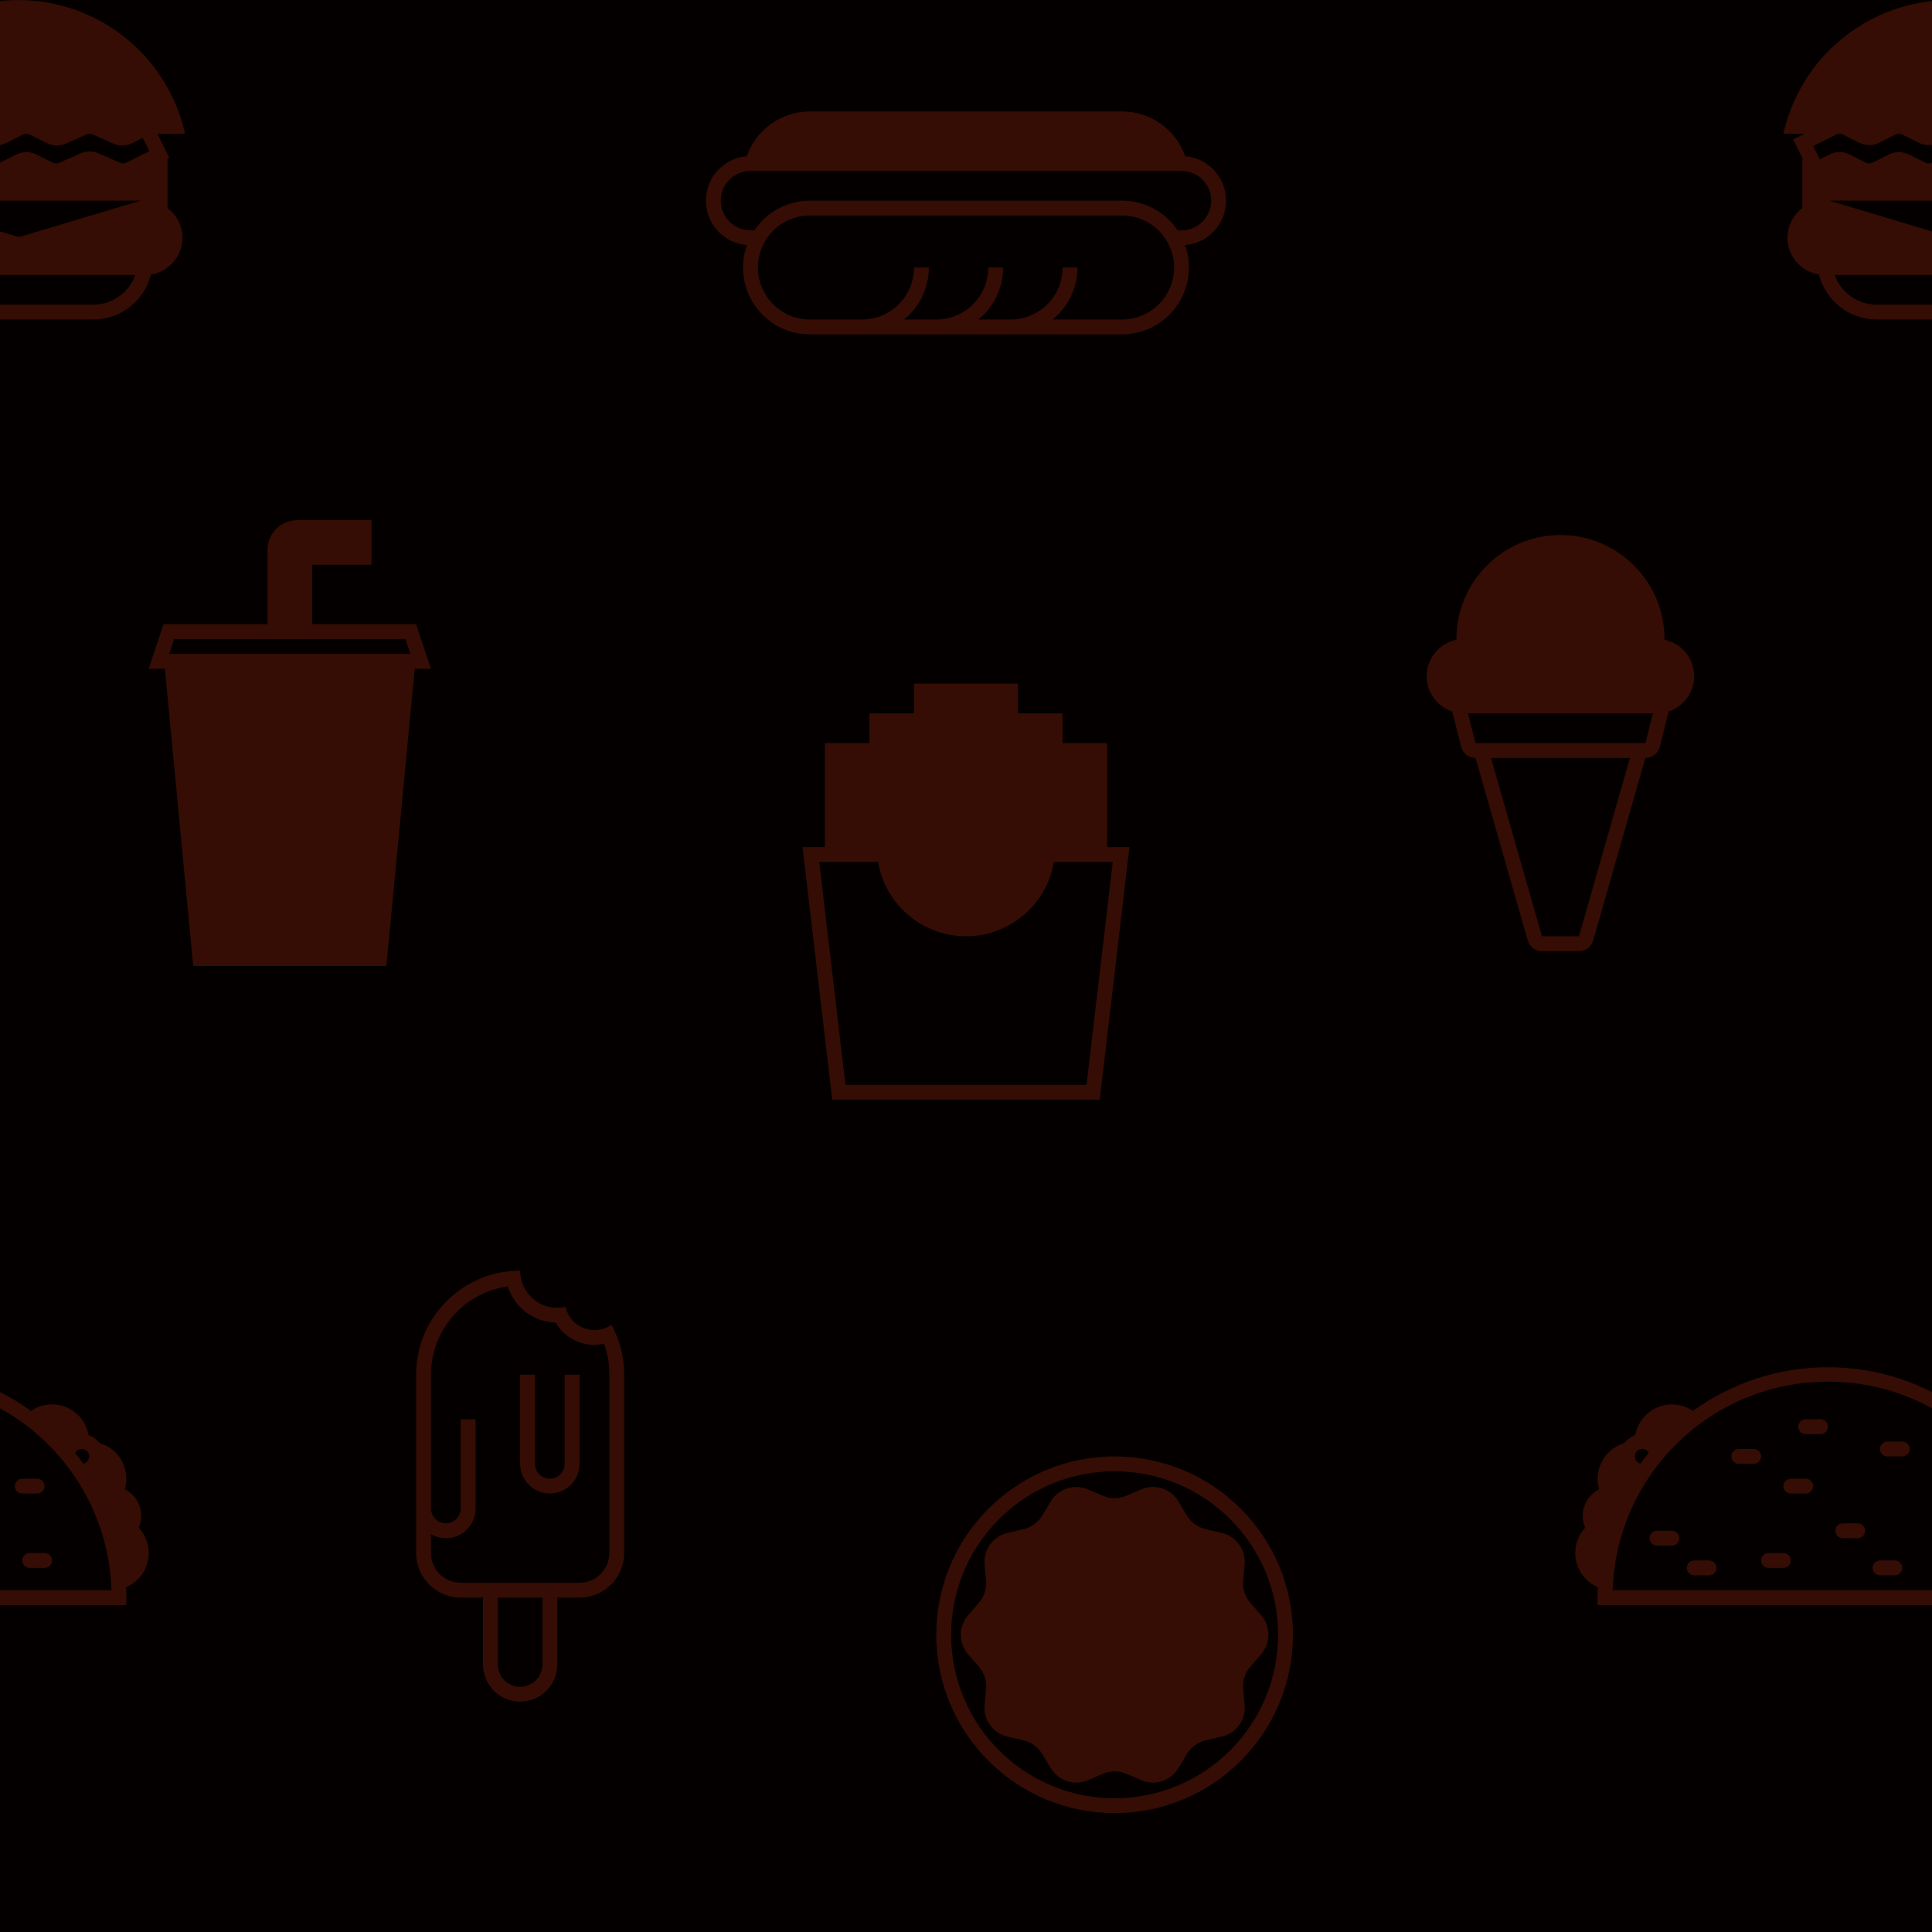
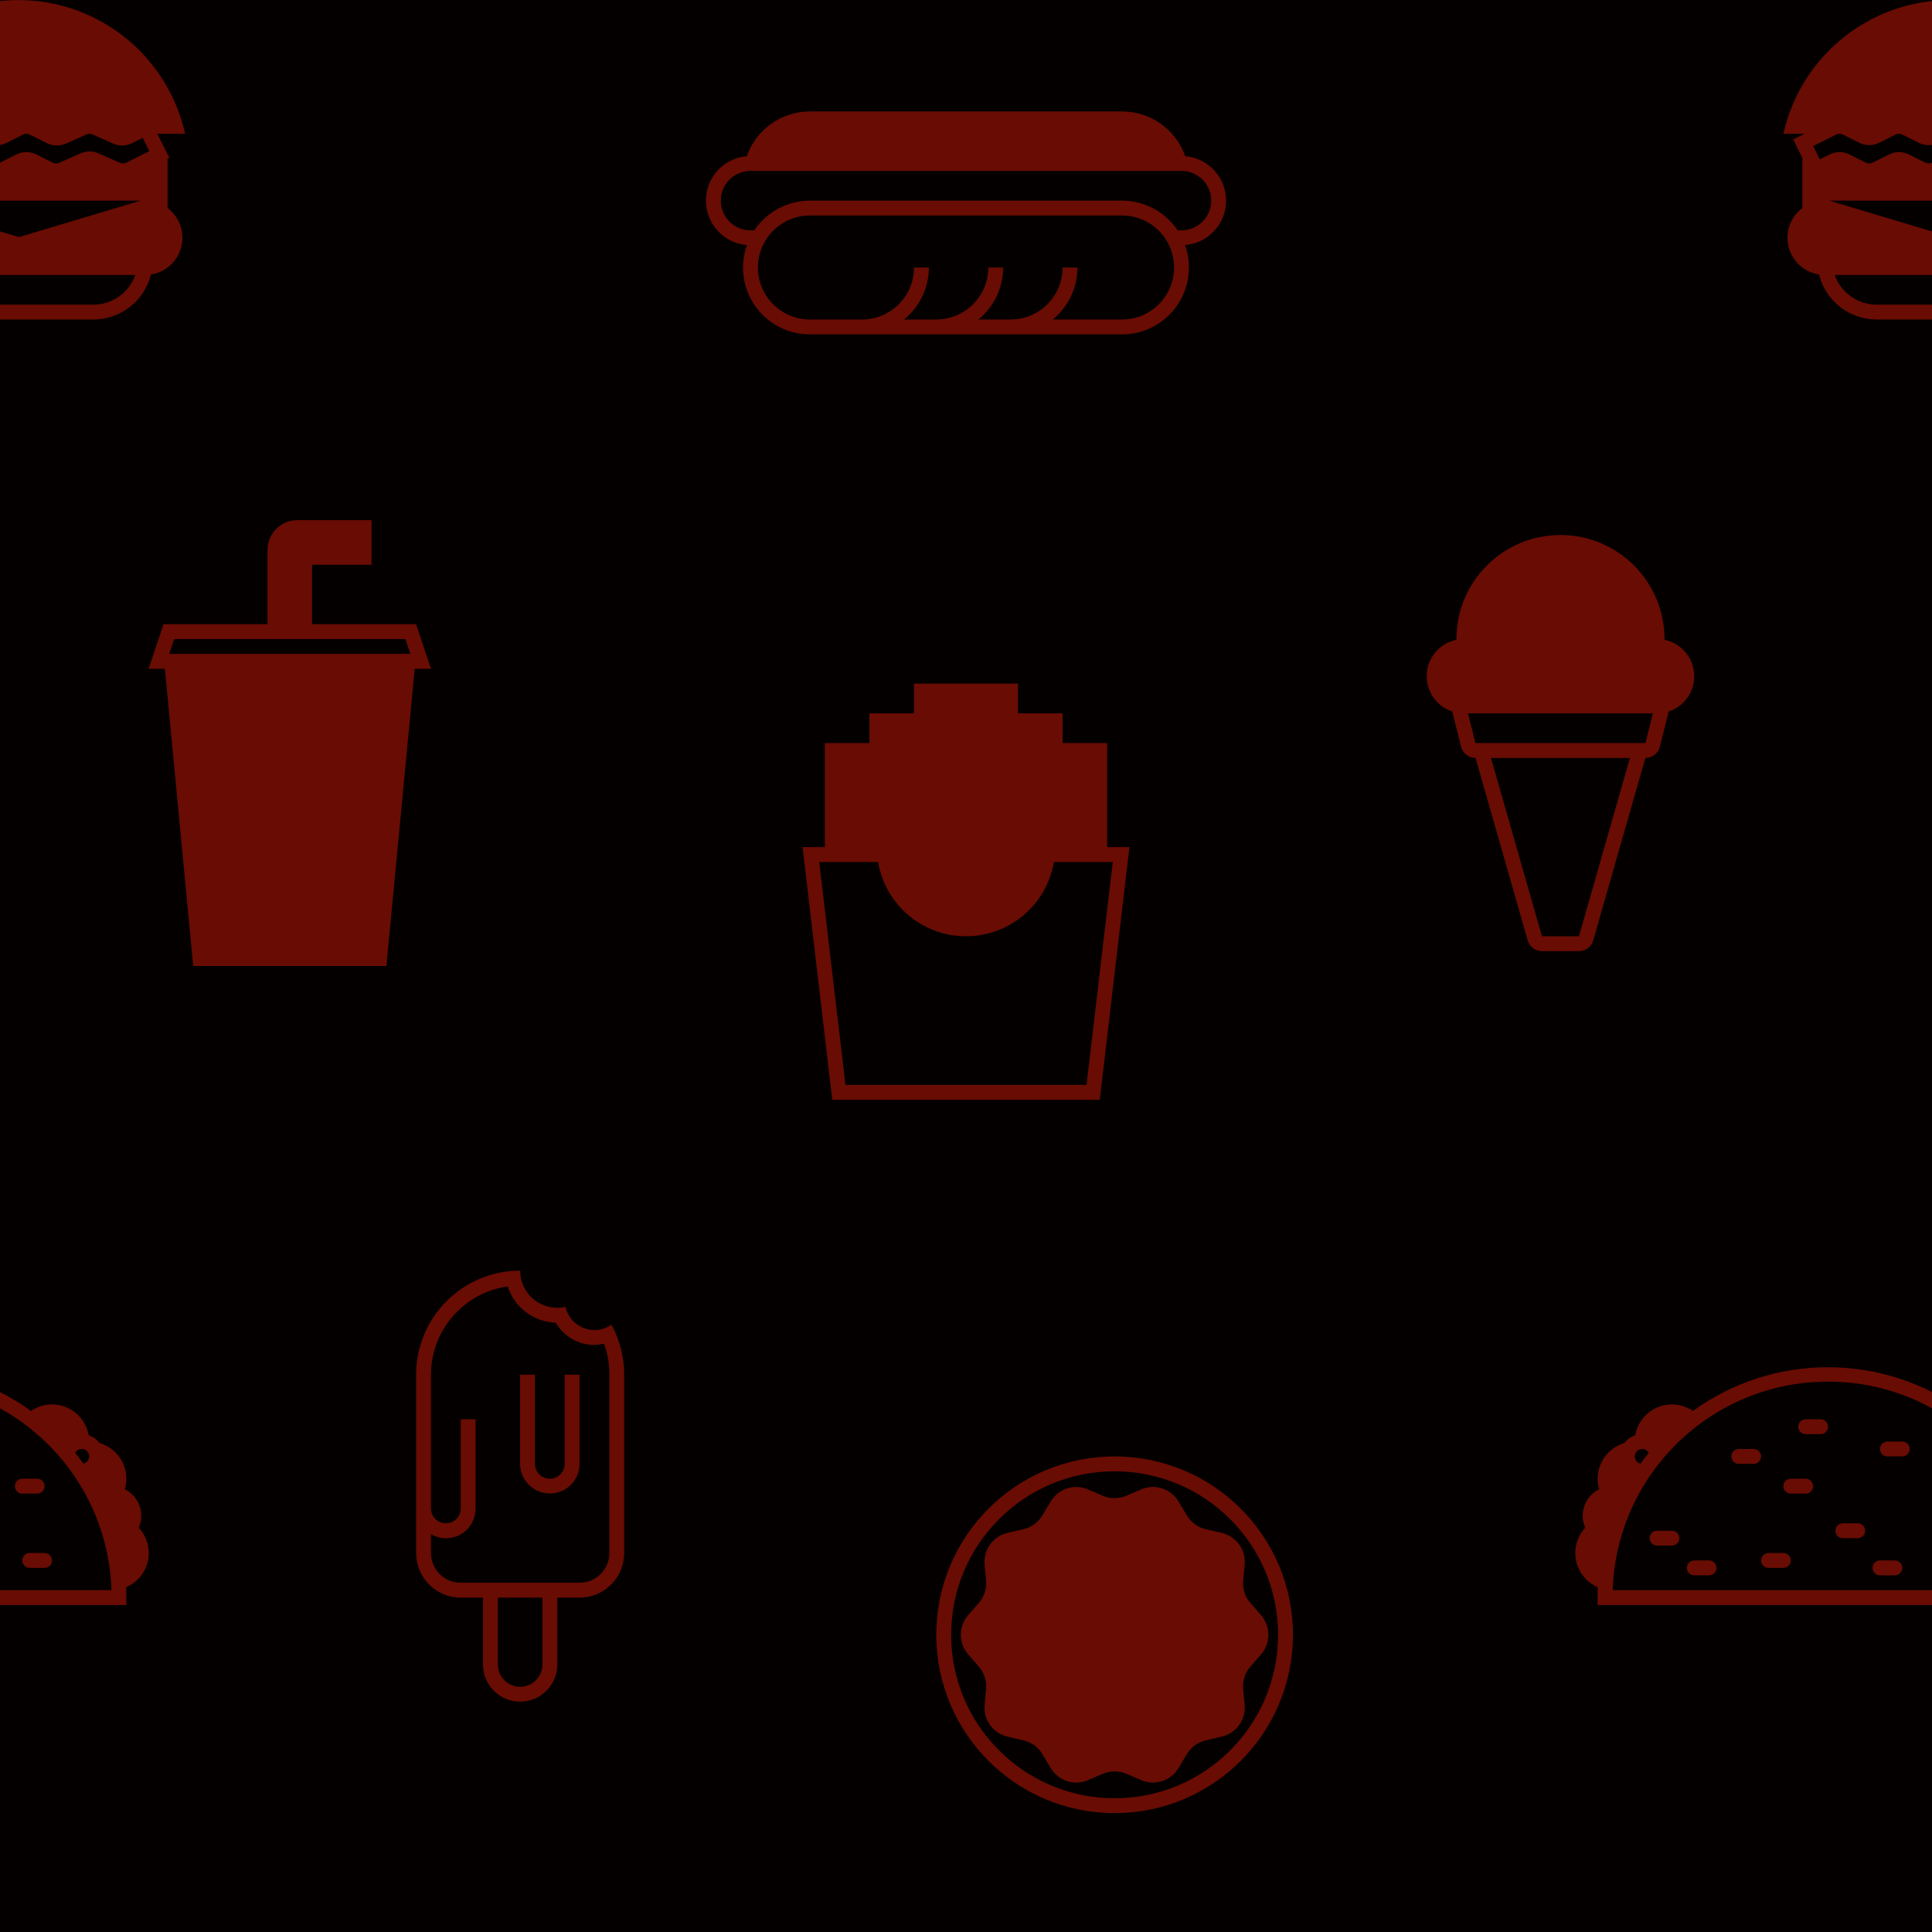
<svg xmlns="http://www.w3.org/2000/svg" width="260" height="260" viewBox="0 0 260 260">
  <style>
    .background {
      fill: #040000;
    }
    .pattern {
-       fill: #551708;
+       fill: #ab1406;
      fill-opacity: 0.6;
    }
  </style>
  <defs>
    <pattern id="pattern1" width="100%" height="100%" patternUnits="userSpaceOnUse">
      <rect width="100%" height="100%" class="background" />
      <path class="pattern" d="M24.37 16c.2.65.39 1.32.54 2H21.17l1.17 2.34.45.9-.24.11V28a5 5 0 0 1-2.23 8.94l-.02.06a8 8 0 0 1-7.75 6h-20a8 8 0 0 1-7.74-6l-.02-.06A5 5 0 0 1-17.45 28v-6.76l-.79-1.58-.44-.9.9-.44.63-.32H-20a23.01 23.01 0 0 1 44.37-2zm-36.82 2a1 1 0 0 0-.44.1l-3.1 1.56.89 1.79 1.31-.66a3 3 0 0 1 2.69 0l2.2 1.1a1 1 0 0 0 .9 0l2.21-1.1a3 3 0 0 1 2.69 0l2.2 1.1a1 1 0 0 0 .9 0l2.21-1.1a3 3 0 0 1 2.69 0l2.2 1.1a1 1 0 0 0 .86.02l2.88-1.27a3 3 0 0 1 2.43 0l2.88 1.27a1 1 0 0 0 .85-.02l3.1-1.55-.89-1.79-1.42.71a3 3 0 0 1-2.56.06l-2.77-1.23a1 1 0 0 0-.4-.09h-.01a1 1 0 0 0-.4.09l-2.78 1.23a3 3 0 0 1-2.56-.06l-2.3-1.15a1 1 0 0 0-.45-.11h-.01a1 1 0 0 0-.44.1L.9 19.22a3 3 0 0 1-2.69 0l-2.2-1.1a1 1 0 0 0-.45-.11h-.01a1 1 0 0 0-.44.1l-2.21 1.11a3 3 0 0 1-2.69 0l-2.2-1.1a1 1 0 0 0-.45-.11h-.01zm0-2h-4.9a21.01 21.01 0 0 1 39.61 0h-2.09l-.06-.13-.26.13h-32.31zm30.35 7.68l1.36-.68h1.3v2h-36v-1.15l.34-.17 1.36-.68h2.59l1.36.68a3 3 0 0 0 2.69 0l1.36-.68h2.59l1.36.68a3 3 0 0 0 2.69 0L2.26 23h2.59l1.36.68a3 3 0 0 0 2.56.06l1.67-.74h3.23l1.67.74a3 3 0 0 0 2.56-.06zM-13.82 27l16.37 4.91L18.93 27h-32.75zm-.63 2h.34l16.66 5 16.67-5h.33a3 3 0 1 1 0 6h-34a3 3 0 1 1 0-6zm1.35 8a6 6 0 0 0 5.65 4h20a6 6 0 0 0 5.66-4H-13.1z" />
      <path class="pattern" d="M284.37 16c.2.65.39 1.32.54 2H281.17l1.17 2.34.45.9-.24.11V28a5 5 0 0 1-2.23 8.94l-.02.06a8 8 0 0 1-7.75 6h-20a8 8 0 0 1-7.74-6l-.02-.06a5 5 0 0 1-2.24-8.94v-6.76l-.79-1.58-.44-.9.9-.44.63-.32H240a23.01 23.01 0 0 1 44.37-2zm-36.82 2a1 1 0 0 0-.44.1l-3.1 1.56.89 1.79 1.31-.66a3 3 0 0 1 2.69 0l2.2 1.1a1 1 0 0 0 .9 0l2.21-1.1a3 3 0 0 1 2.69 0l2.2 1.1a1 1 0 0 0 .9 0l2.21-1.1a3 3 0 0 1 2.69 0l2.2 1.1a1 1 0 0 0 .86.02l2.88-1.27a3 3 0 0 1 2.43 0l2.88 1.27a1 1 0 0 0 .85-.02l3.1-1.55-.89-1.79-1.42.71a3 3 0 0 1-2.56.06l-2.77-1.23a1 1 0 0 0-.4-.09h-.01a1 1 0 0 0-.4.09l-2.78 1.23a3 3 0 0 1-2.56-.06l-2.3-1.15a1 1 0 0 0-.45-.11h-.01a1 1 0 0 0-.44.1l-2.21 1.11a3 3 0 0 1-2.69 0l-2.2-1.1a1 1 0 0 0-.45-.11h-.01a1 1 0 0 0-.44.1l-2.21 1.11a3 3 0 0 1-2.69 0l-2.2-1.1a1 1 0 0 0-.45-.11h-.01zm0-2h-4.9a21.01 21.01 0 0 1 39.61 0h-2.09l-.06-.13-.26.13h-32.31zm30.35 7.68l1.36-.68h1.3v2h-36v-1.15l.34-.17 1.36-.68h2.59l1.36.68a3 3 0 0 0 2.69 0l1.36-.68h2.59l1.36.68a3 3 0 0 0 2.69 0l1.36-.68h2.59l1.36.68a3 3 0 0 0 2.56.06l1.67-.74h3.23l1.67.74a3 3 0 0 0 2.56-.06zM246.18 27l16.37 4.91L278.93 27h-32.75zm-.63 2h.34l16.66 5 16.67-5h.33a3 3 0 1 1 0 6h-34a3 3 0 1 1 0-6zm1.35 8a6 6 0 0 0 5.65 4h20a6 6 0 0 0 5.66-4H246.9z" />
      <path class="pattern" d="M159.5 21.02A9 9 0 0 0 151 15h-42a9 9 0 0 0-8.5 6.02 6 6 0 0 0 .02 11.96A8.99 8.99 0 0 0 109 45h42a9 9 0 0 0 8.48-12.02 6 6 0 0 0 .02-11.96zM151 17h-42a7 7 0 0 0-6.33 4h54.66a7 7 0 0 0-6.33-4zm-9.34 26a8.98 8.98 0 0 0 3.34-7h-2a7 7 0 0 1-7 7h-4.34a8.98 8.98 0 0 0 3.34-7h-2a7 7 0 0 1-7 7h-4.34a8.98 8.98 0 0 0 3.34-7h-2a7 7 0 0 1-7 7h-7a7 7 0 1 1 0-14h42a7 7 0 1 1 0 14h-9.34zM109 27a9 9 0 0 0-7.48 4H101a4 4 0 1 1 0-8h58a4 4 0 0 1 0 8h-.52a9 9 0 0 0-7.48-4h-42z" />
      <path class="pattern" d="M39 115a8 8 0 1 0 0-16 8 8 0 0 0 0 16zm6-8a6 6 0 1 1-12 0 6 6 0 0 1 12 0zm-3-29v-2h8v-6H40a4 4 0 0 0-4 4v10H22l-1.33 4-.67 2h2.19L26 130h26l3.81-40H58l-.67-2L56 84H42v-6zm-4-4v10h2V74h8v-2h-8a2 2 0 0 0-2 2zm2 12h14.56l.67 2H22.77l.67-2H40zm13.8 4H24.2l3.62 38h22.36l3.62-38z" />
      <path class="pattern" d="M129 92h-6v4h-6v4h-6v14h-3l.24 2 3.76 32h36l3.76-32 .24-2h-3v-14h-6v-4h-6v-4h-8zm18 22v-12h-4v4h3v8h1zm-3 0v-6h-4v6h4zm-6 6v-16h-4v19.17c1.6-.7 2.97-1.8 4-3.17zm-6 3.8V100h-4v23.8a10.04 10.04 0 0 0 4 0zm-6-.63V104h-4v16a10.04 10.04 0 0 0 4 3.17zm-6-9.17v-6h-4v6h4zm-6 0v-8h3v-4h-4v12h1zm27-12v-4h-4v4h3v4h1v-4zm-6 0v-8h-4v4h3v4h1zm-6-4v-4h-4v8h1v-4h3zm-6 4v-4h-4v8h1v-4h3zm7 24a12 12 0 0 0 11.83-10h7.92l-3.53 30h-32.44l-3.53-30h7.92A12 12 0 0 0 130 126z" />
      <path class="pattern" d="M212 86v2h-4v-2h4zm4 0h-2v2h2v-2zm-20 0v.1a5 5 0 0 0-.56 9.65l.06.25 1.12 4.48a2 2 0 0 0 1.94 1.52h.01l7.02 24.55a2 2 0 0 0 1.92 1.45h4.98a2 2 0 0 0 1.92-1.45l7.02-24.55a2 2 0 0 0 1.95-1.52L224.5 96l.06-.25a5 5 0 0 0-.56-9.65V86a14 14 0 0 0-28 0zm4 0h6v2h-9a3 3 0 1 0 0 6H223a3 3 0 1 0 0-6H220v-2h2a12 12 0 1 0-24 0h2zm-1.44 14l-1-4h24.88l-1 4h-22.88zm8.95 26l-6.86-24h18.7l-6.86 24h-4.98zM150 242a22 22 0 1 0 0-44 22 22 0 0 0 0 44zm24-22a24 24 0 1 1-48 0 24 24 0 0 1 48 0zm-28.38 17.73l2.04-.87a6 6 0 0 1 4.68 0l2.04.87a2 2 0 0 0 2.5-.82l1.14-1.9a6 6 0 0 1 3.79-2.75l2.15-.5a2 2 0 0 0 1.54-2.12l-.19-2.2a6 6 0 0 1 1.45-4.46l1.45-1.67a2 2 0 0 0 0-2.62l-1.45-1.67a6 6 0 0 1-1.45-4.46l.2-2.2a2 2 0 0 0-1.55-2.13l-2.15-.5a6 6 0 0 1-3.8-2.75l-1.13-1.9a2 2 0 0 0-2.5-.8l-2.04.86a6 6 0 0 1-4.68 0l-2.04-.87a2 2 0 0 0-2.5.82l-1.14 1.9a6 6 0 0 1-3.79 2.75l-2.15.5a2 2 0 0 0-1.54 2.12l.19 2.2a6 6 0 0 1-1.45 4.46l-1.45 1.67a2 2 0 0 0 0 2.62l1.45 1.67a6 6 0 0 1 1.45 4.46l-.2 2.2a2 2 0 0 0 1.55 2.13l2.15.5a6 6 0 0 1 3.8 2.75l1.13 1.9a2 2 0 0 0 2.5.8zm2.82.97a4 4 0 0 1 3.12 0l2.04.87a4 4 0 0 0 4.99-1.62l1.14-1.9a4 4 0 0 1 2.53-1.84l2.15-.5a4 4 0 0 0 3.09-4.24l-.2-2.2a4 4 0 0 1 .97-2.98l1.45-1.67a4 4 0 0 0 0-5.24l-1.45-1.67a4 4 0 0 1-.97-2.97l.2-2.2a4 4 0 0 0-3.09-4.25l-2.15-.5a4 4 0 0 1-2.53-1.84l-1.14-1.9a4 4 0 0 0-5-1.62l-2.03.87a4 4 0 0 1-3.12 0l-2.04-.87a4 4 0 0 0-4.99 1.62l-1.14 1.9a4 4 0 0 1-2.53 1.84l-2.15.5a4 4 0 0 0-3.09 4.24l.2 2.2a4 4 0 0 1-.97 2.98l-1.45 1.67a4 4 0 0 0 0 5.24l1.45 1.67a4 4 0 0 1 .97 2.97l-.2 2.2a4 4 0 0 0 3.09 4.25l2.15.5a4 4 0 0 1 2.53 1.84l1.14 1.9a4 4 0 0 0 5 1.62l2.03-.87zM152 207a1 1 0 1 1 2 0 1 1 0 0 1-2 0zm6 2a1 1 0 1 1 2 0 1 1 0 0 1-2 0zm-11 1a1 1 0 1 1 2 0 1 1 0 0 1-2 0zm-6 0a1 1 0 1 1 2 0 1 1 0 0 1-2 0zm3-5a1 1 0 1 1 2 0 1 1 0 0 1-2 0zm-8 8a1 1 0 1 1 2 0 1 1 0 0 1-2 0zm3 6a1 1 0 1 1 2 0 1 1 0 0 1-2 0zm0 6a1 1 0 1 1 2 0 1 1 0 0 1-2 0zm4 7a1 1 0 1 1 2 0 1 1 0 0 1-2 0zm5-2a1 1 0 1 1 2 0 1 1 0 0 1-2 0zm5 4a1 1 0 1 1 2 0 1 1 0 0 1-2 0zm4-6a1 1 0 1 1 2 0 1 1 0 0 1-2 0zm6-4a1 1 0 1 1 2 0 1 1 0 0 1-2 0zm-4-3a1 1 0 1 1 2 0 1 1 0 0 1-2 0zm4-3a1 1 0 1 1 2 0 1 1 0 0 1-2 0zm-5-4a1 1 0 1 1 2 0 1 1 0 0 1-2 0zm-24 6a1 1 0 1 1 2 0 1 1 0 0 1-2 0zm16 5a5 5 0 1 0 0-10 5 5 0 0 0 0 10zm7-5a7 7 0 1 1-14 0 7 7 0 0 1 14 0zm86-29a1 1 0 0 0 0 2h2a1 1 0 0 0 0-2h-2zm19 9a1 1 0 0 1 1-1h2a1 1 0 0 1 0 2h-2a1 1 0 0 1-1-1zm-14 5a1 1 0 0 0 0 2h2a1 1 0 0 0 0-2h-2zm-25 1a1 1 0 0 0 0 2h2a1 1 0 0 0 0-2h-2zm5 4a1 1 0 0 0 0 2h2a1 1 0 0 0 0-2h-2zm9 0a1 1 0 0 1 1-1h2a1 1 0 0 1 0 2h-2a1 1 0 0 1-1-1zm15 1a1 1 0 0 1 1-1h2a1 1 0 0 1 0 2h-2a1 1 0 0 1-1-1zm12-2a1 1 0 0 0 0 2h2a1 1 0 0 0 0-2h-2zm-11-14a1 1 0 0 1 1-1h2a1 1 0 0 1 0 2h-2a1 1 0 0 1-1-1zm-19 0a1 1 0 0 0 0 2h2a1 1 0 0 0 0-2h-2zm6 5a1 1 0 0 1 1-1h2a1 1 0 0 1 0 2h-2a1 1 0 0 1-1-1zm-25 15c0-.47.01-.94.03-1.4a5 5 0 0 1-1.7-8 3.99 3.99 0 0 1 1.88-5.18 5 5 0 0 1 3.4-6.22 3 3 0 0 1 1.46-1.05 5 5 0 0 1 7.76-3.27A30.86 30.86 0 0 1 246 184c6.79 0 13.06 2.18 18.17 5.88a5 5 0 0 1 7.76 3.27 3 3 0 0 1 1.47 1.05 5 5 0 0 1 3.4 6.22 4 4 0 0 1 1.87 5.18 4.98 4.98 0 0 1-1.7 8c.02.46.03.93.03 1.4v1h-62v-1zm.83-7.17a30.9 30.9 0 0 0-.62 3.57 3 3 0 0 1-.61-4.2c.37.28.78.49 1.23.63zm1.49-4.61c-.36.87-.68 1.76-.96 2.68a2 2 0 0 1-.21-3.71c.33.4.73.75 1.17 1.03zm2.32-4.54c-.54.86-1.03 1.76-1.49 2.68a3 3 0 0 1-.07-4.67 3 3 0 0 0 1.56 1.99zm1.14-1.7c.35-.5.72-.98 1.1-1.46a1 1 0 1 0-1.1 1.45zm5.34-5.77c-1.03.86-2 1.79-2.9 2.77a3 3 0 0 0-1.11-.77 3 3 0 0 1 4-2zm42.66 2.77c-.9-.98-1.87-1.9-2.9-2.77a3 3 0 0 1 4.01 2 3 3 0 0 0-1.1.77zm1.34 1.54c.38.48.75.96 1.1 1.45a1 1 0 1 0-1.1-1.45zm3.73 5.84c-.46-.92-.95-1.82-1.5-2.68a3 3 0 0 0 1.57-1.99 3 3 0 0 1-.07 4.67zm1.8 4.53c-.29-.9-.6-1.8-.97-2.67.44-.28.84-.63 1.17-1.03a2 2 0 0 1-.2 3.7zm1.14 5.51c-.14-1.21-.35-2.4-.62-3.57.45-.14.86-.35 1.23-.63a2.99 2.99 0 0 1-.6 4.2zM275 214a29 29 0 0 0-57.97 0h57.96zM72.33 198.12c-.21-.32-.34-.7-.34-1.12v-12h-2v12a4.01 4.01 0 0 0 7.09 2.54c.57-.69.91-1.57.91-2.54v-12h-2v12a1.99 1.99 0 0 1-2 2 2 2 0 0 1-1.66-.88zM75 176c.38 0 .74-.04 1.1-.12a4 4 0 0 0 6.19 2.4A13.94 13.94 0 0 1 84 185v24a6 6 0 0 1-6 6h-3v9a5 5 0 1 1-10 0v-9h-3a6 6 0 0 1-6-6v-24a14 14 0 0 1 14-14 5 5 0 0 0 5 5zm-17 15v12a1.99 1.99 0 0 0 1.22 1.84 2 2 0 0 0 2.44-.72c.21-.32.34-.7.34-1.12v-12h2v12a3.98 3.98 0 0 1-5.35 3.77 3.98 3.98 0 0 1-.65-.3V209a4 4 0 0 0 4 4h16a4 4 0 0 0 4-4v-24c.01-1.53-.23-2.88-.72-4.17-.43.1-.87.16-1.28.17a6 6 0 0 1-5.2-3 7 7 0 0 1-6.47-4.88A12 12 0 0 0 58 185v6zm9 24v9a3 3 0 1 0 6 0v-9h-6z" />
      <path class="pattern" d="M-17 191a1 1 0 0 0 0 2h2a1 1 0 0 0 0-2h-2zm19 9a1 1 0 0 1 1-1h2a1 1 0 0 1 0 2H3a1 1 0 0 1-1-1zm-14 5a1 1 0 0 0 0 2h2a1 1 0 0 0 0-2h-2zm-25 1a1 1 0 0 0 0 2h2a1 1 0 0 0 0-2h-2zm5 4a1 1 0 0 0 0 2h2a1 1 0 0 0 0-2h-2zm9 0a1 1 0 0 1 1-1h2a1 1 0 0 1 0 2h-2a1 1 0 0 1-1-1zm15 1a1 1 0 0 1 1-1h2a1 1 0 0 1 0 2h-2a1 1 0 0 1-1-1zm12-2a1 1 0 0 0 0 2h2a1 1 0 0 0 0-2H4zm-11-14a1 1 0 0 1 1-1h2a1 1 0 0 1 0 2h-2a1 1 0 0 1-1-1zm-19 0a1 1 0 0 0 0 2h2a1 1 0 0 0 0-2h-2zm6 5a1 1 0 0 1 1-1h2a1 1 0 0 1 0 2h-2a1 1 0 0 1-1-1zm-25 15c0-.47.01-.94.03-1.4a5 5 0 0 1-1.7-8 3.99 3.99 0 0 1 1.88-5.18 5 5 0 0 1 3.4-6.22 3 3 0 0 1 1.46-1.05 5 5 0 0 1 7.76-3.27A30.86 30.86 0 0 1-14 184c6.79 0 13.06 2.18 18.17 5.88a5 5 0 0 1 7.76 3.27 3 3 0 0 1 1.47 1.05 5 5 0 0 1 3.4 6.22 4 4 0 0 1 1.87 5.18 4.98 4.98 0 0 1-1.7 8c.02.46.03.93.03 1.4v1h-62v-1zm.83-7.17a30.9 30.9 0 0 0-.62 3.57 3 3 0 0 1-.61-4.2c.37.28.78.49 1.23.63zm1.49-4.61c-.36.87-.68 1.76-.96 2.68a2 2 0 0 1-.21-3.71c.33.4.73.75 1.17 1.03zm2.32-4.54c-.54.86-1.03 1.76-1.49 2.68a3 3 0 0 1-.07-4.67 3 3 0 0 0 1.56 1.99zm1.14-1.7c.35-.5.72-.98 1.1-1.46a1 1 0 1 0-1.1 1.45zm5.34-5.77c-1.03.86-2 1.79-2.9 2.77a3 3 0 0 0-1.11-.77 3 3 0 0 1 4-2zm42.66 2.77c-.9-.98-1.87-1.9-2.9-2.77a3 3 0 0 1 4.01 2 3 3 0 0 0-1.1.77zm1.34 1.54c.38.48.75.96 1.1 1.45a1 1 0 1 0-1.1-1.45zm3.73 5.84c-.46-.92-.95-1.82-1.5-2.68a3 3 0 0 0 1.57-1.99 3 3 0 0 1-.07 4.67zm1.8 4.53c-.29-.9-.6-1.8-.97-2.67.44-.28.84-.63 1.17-1.03a2 2 0 0 1-.2 3.7zm1.14 5.51c-.14-1.21-.35-2.4-.62-3.57.45-.14.86-.35 1.23-.63a2.99 2.99 0 0 1-.6 4.2zM15 214a29 29 0 0 0-57.97 0h57.96z" />
    </pattern>
  </defs>
  <rect width="100%" height="100%" fill="url(#pattern1)" />
</svg>
